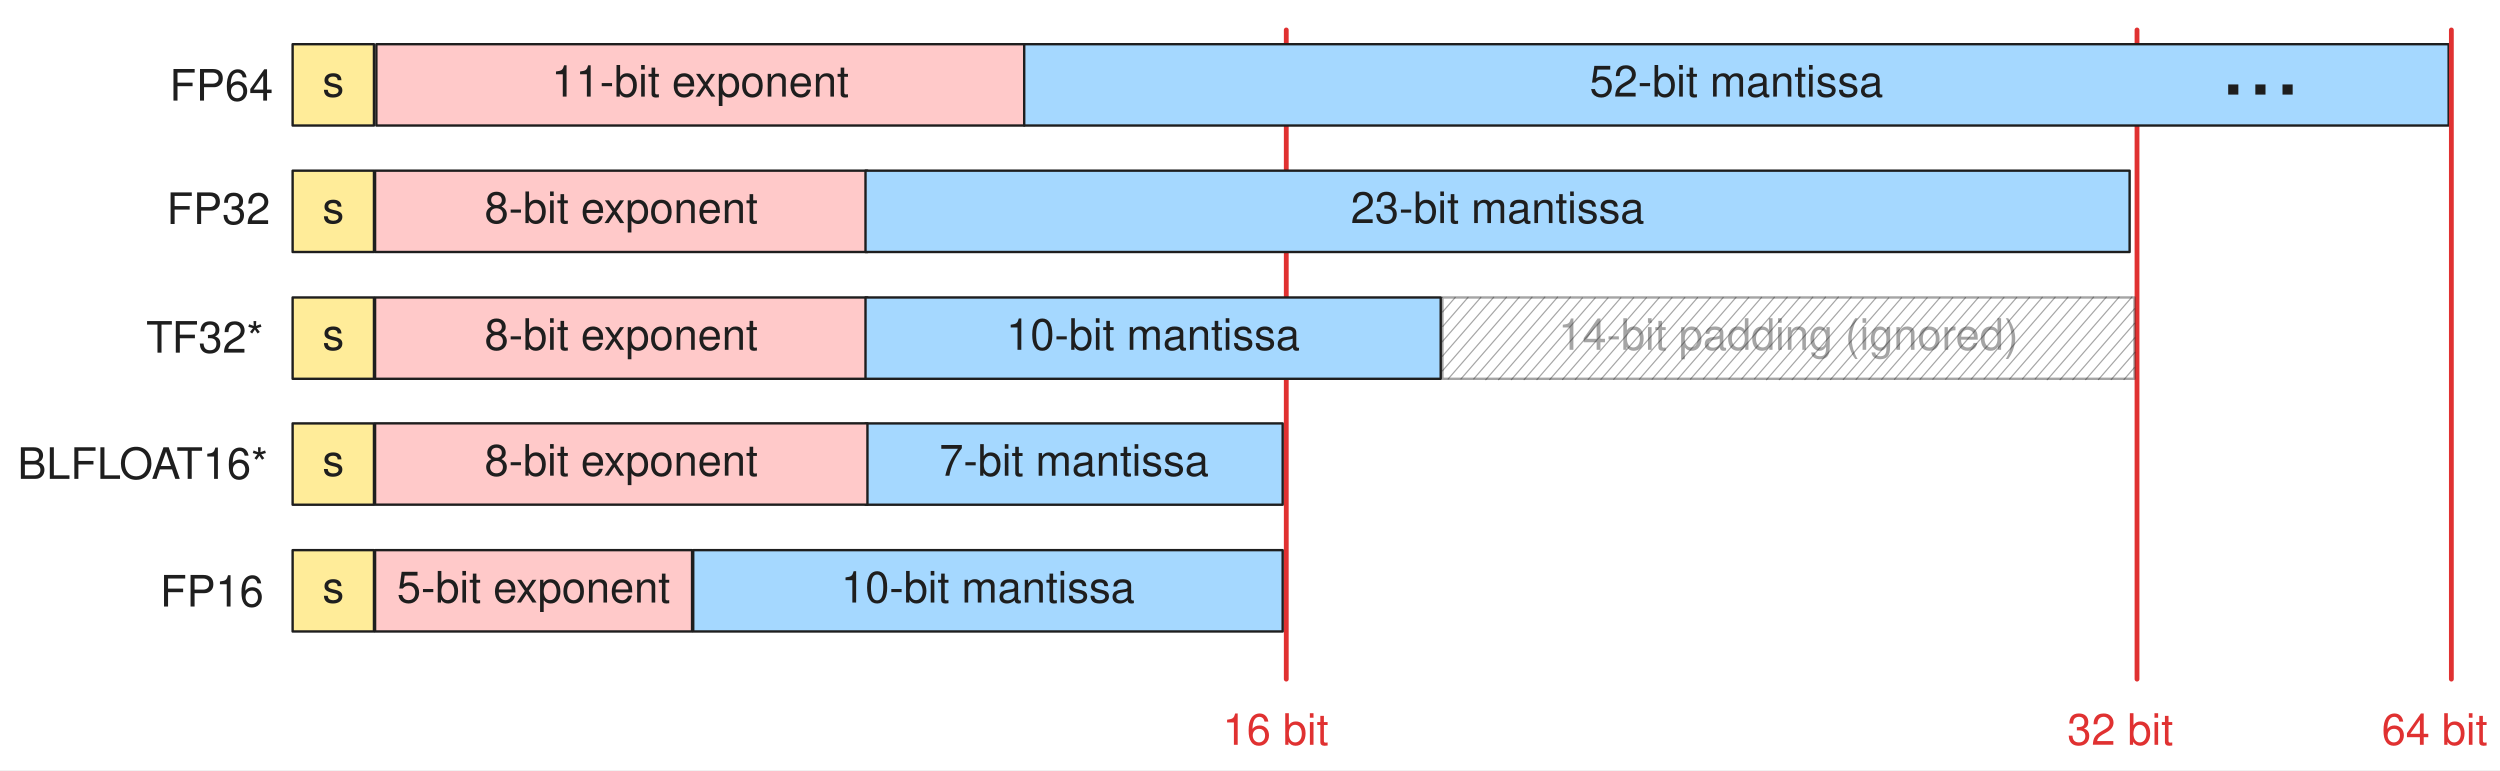
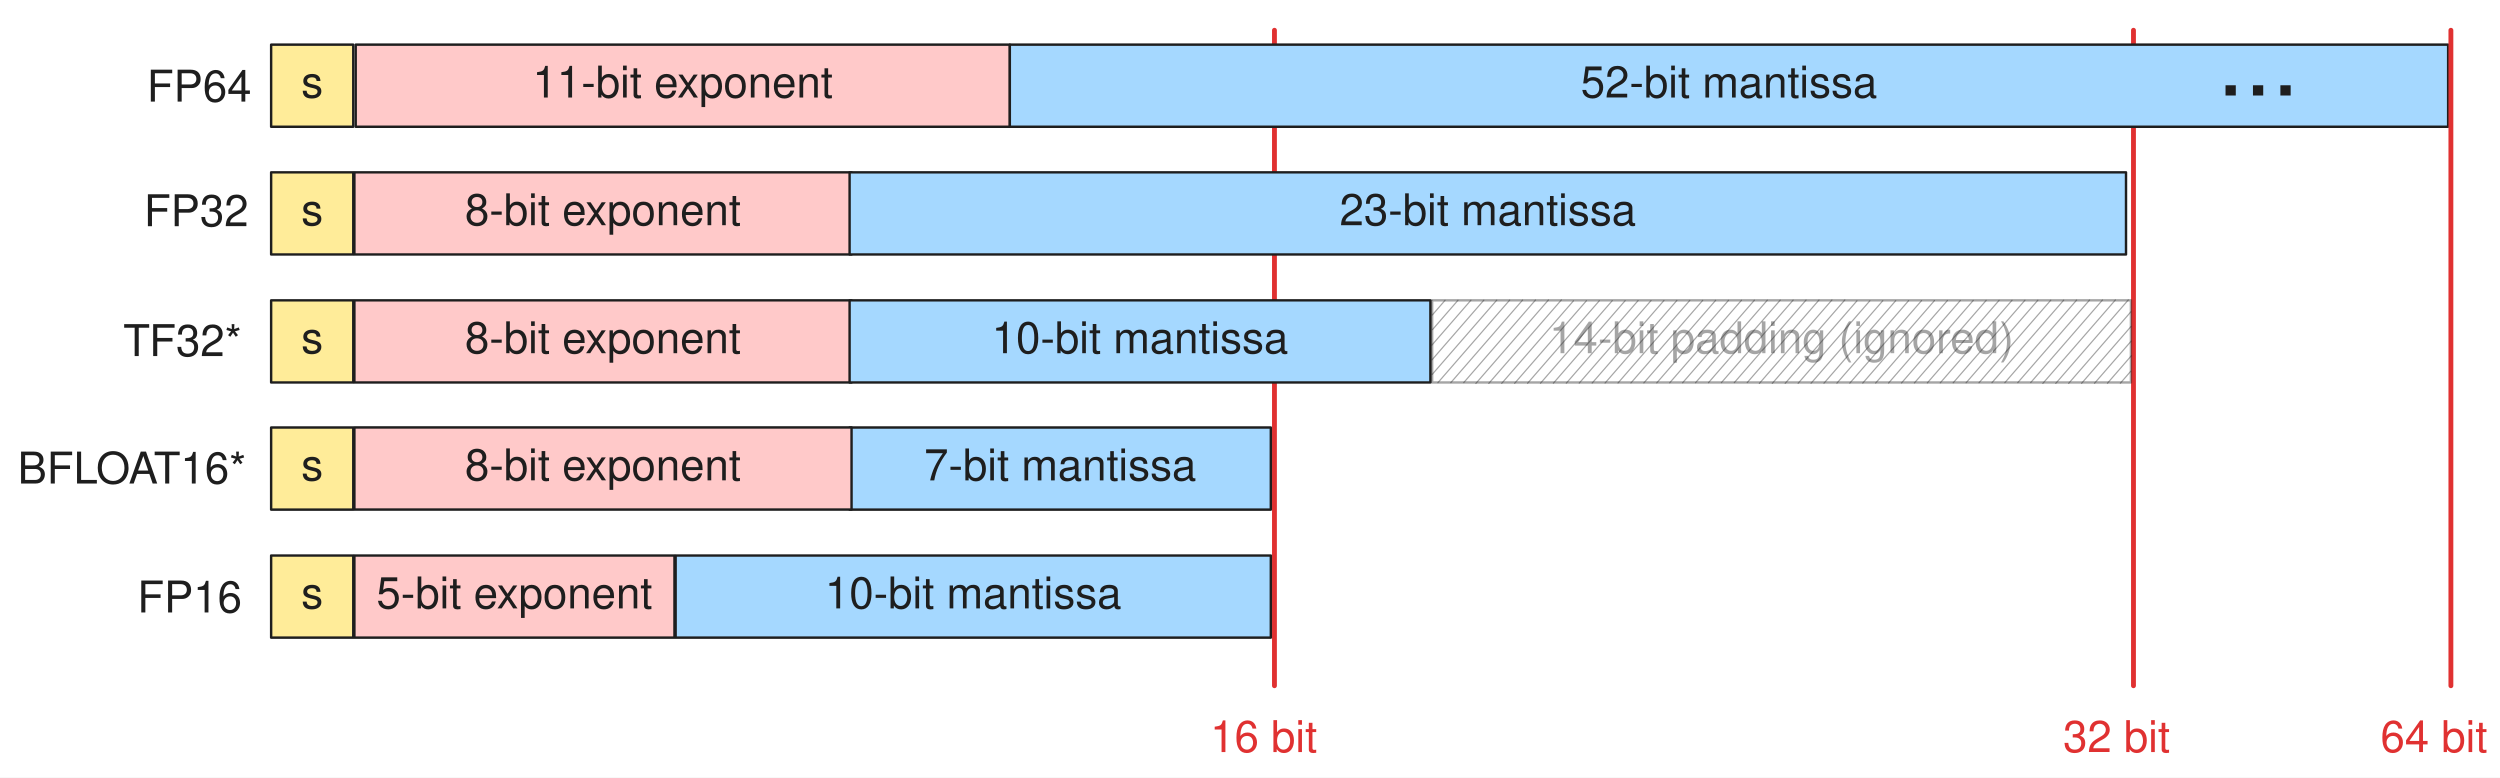
- <svg xmlns="http://www.w3.org/2000/svg" version="1.1" viewBox="0 0 2076.663 639.654" width="2076.663" height="639.654" class="excalidraw-svg">
+ <svg xmlns="http://www.w3.org/2000/svg" version="1.1" viewBox="0 0 2056.642 639.654" width="2056.642" height="639.654" class="excalidraw-svg">
  <defs>
    <style class="style-fonts">
      
    </style>
  </defs>
-   <rect x="0" y="0" width="2076.663" height="639.654" fill="#ffffff" />
+   <rect x="0" y="0" width="2056.642" height="639.654" fill="#ffffff" />
  <g stroke-linecap="round">
-     <g transform="translate(1068.46 564.1279) rotate(0 0 -269.6206)">
+     <g transform="translate(1048.439 564.1279) rotate(0 0 -269.6206)">
      <path d="M0 0 C0 -144.09, 0 -288.17, 0 -539.24 M0 0 C0 -179.25, 0 -358.5, 0 -539.24" stroke="#e03131" stroke-width="4" fill="none" />
    </g>
  </g>
  <mask />
-   <g stroke-linecap="round" transform="translate(243.0703 36.72753) rotate(0 33.77877 33.77877)">
+   <g stroke-linecap="round" transform="translate(223.0488 36.72753) rotate(0 33.77877 33.77877)">
    <path d="M0 0 L67.56 0 L67.56 67.56 L0 67.56" stroke="none" stroke-width="0" fill="#ffec99" />
    <path d="M0 0 C19.96 0, 39.92 0, 67.56 0 M0 0 C21.05 0, 42.09 0, 67.56 0 M67.56 0 C67.56 16.74, 67.56 33.47, 67.56 67.56 M67.56 0 C67.56 16.34, 67.56 32.69, 67.56 67.56 M67.56 67.56 C42.08 67.56, 16.61 67.56, 0 67.56 M67.56 67.56 C41.21 67.56, 14.87 67.56, 0 67.56 M0 67.56 C0 51.91, 0 36.27, 0 0 M0 67.56 C0 47.57, 0 27.57, 0 0" stroke="#1e1e1e" stroke-width="2" fill="none" />
  </g>
-   <g transform="translate(267.8491 49.8063) rotate(0 9 20.7)">
+   <g transform="translate(247.8276 49.8063) rotate(0 9 20.7)">
    <text x="9" y="30.421" font-family="Helvetica, Segoe UI Emoji" font-size="36px" fill="#1e1e1e" text-anchor="middle" style="white-space: pre;" direction="ltr" dominant-baseline="alphabetic">s</text>
  </g>
-   <g transform="translate(1014.319 588.2539) rotate(0 45.33398 20.7)">
+   <g transform="translate(994.2974 588.2539) rotate(0 45.33398 20.7)">
    <text x="45.334" y="30.421" font-family="Helvetica, Segoe UI Emoji" font-size="36px" fill="#e03131" text-anchor="middle" style="white-space: pre;" direction="ltr" dominant-baseline="alphabetic">16 bit</text>
  </g>
  <g stroke-linecap="round">
-     <g transform="translate(1775.142 564.1279) rotate(0 0 -269.6206)">
+     <g transform="translate(1755.12 564.1279) rotate(0 0 -269.6206)">
      <path d="M0 0 C0 -142.12, 0 -284.23, 0 -539.24 M0 0 C0 -135.45, 0 -270.9, 0 -539.24" stroke="#e03131" stroke-width="4" fill="none" />
    </g>
  </g>
  <mask />
-   <g transform="translate(1717.209 588.2539) rotate(0 44.04199 20.7)">
+   <g transform="translate(1697.187 588.2539) rotate(0 44.04199 20.7)">
    <text x="44.042" y="30.421" font-family="Helvetica, Segoe UI Emoji" font-size="36px" fill="#e03131" text-anchor="middle" style="white-space: pre;" direction="ltr" dominant-baseline="alphabetic">32 bit</text>
  </g>
-   <g transform="translate(1843.834 14.04567) rotate(0 33.8191 46.66618)">
+   <g transform="translate(1823.812 14.04567) rotate(0 33.8191 46.66618)">
    <text x="33.819" y="68.581" font-family="Helvetica, Segoe UI Emoji" font-size="81.159px" fill="#1e1e1e" text-anchor="middle" style="white-space: pre;" direction="ltr" dominant-baseline="alphabetic">...</text>
  </g>
-   <g transform="translate(1978.087 588.2539) rotate(0 44.28809 20.7)">
+   <g transform="translate(1958.065 588.2539) rotate(0 44.28809 20.7)">
    <text x="44.288" y="30.421" font-family="Helvetica, Segoe UI Emoji" font-size="36px" fill="#e03131" text-anchor="middle" style="white-space: pre;" direction="ltr" dominant-baseline="alphabetic">64 bit</text>
  </g>
-   <g transform="translate(138.9693 53.15904) rotate(0 43.96289 20.7)">
+   <g transform="translate(118.9478 53.15904) rotate(0 43.96289 20.7)">
    <text x="87.926" y="30.421" font-family="Helvetica, Segoe UI Emoji" font-size="36px" fill="#1e1e1e" text-anchor="end" style="white-space: pre;" direction="ltr" dominant-baseline="alphabetic">FP64</text>
  </g>
-   <g transform="translate(136.8716 155.6576) rotate(0 43.81348 20.7)">
+   <g transform="translate(116.8502 155.6576) rotate(0 43.81348 20.7)">
    <text x="87.627" y="30.421" font-family="Helvetica, Segoe UI Emoji" font-size="36px" fill="#1e1e1e" text-anchor="end" style="white-space: pre;" direction="ltr" dominant-baseline="alphabetic">FP32</text>
  </g>
-   <g transform="translate(120.7948 262.5041) rotate(0 49.0166 20.7)">
+   <g transform="translate(100.7733 262.5041) rotate(0 49.0166 20.7)">
    <text x="98.033" y="30.421" font-family="Helvetica, Segoe UI Emoji" font-size="36px" fill="#1e1e1e" text-anchor="end" style="white-space: pre;" direction="ltr" dominant-baseline="alphabetic">TF32*</text>
  </g>
-   <g transform="translate(10 367.363) rotate(0 106.2686 20.7)">
-     <text x="212.537" y="30.421" font-family="Helvetica, Segoe UI Emoji" font-size="36px" fill="#1e1e1e" text-anchor="end" style="white-space: pre;" direction="ltr" dominant-baseline="alphabetic">BLFLOAT16*</text>
+   <g transform="translate(10 367.363) rotate(0 96.25781 20.7)">
+     <text x="192.516" y="30.421" font-family="Helvetica, Segoe UI Emoji" font-size="36px" fill="#1e1e1e" text-anchor="end" style="white-space: pre;" direction="ltr" dominant-baseline="alphabetic">BFLOAT16*</text>
  </g>
-   <g transform="translate(131.3348 473.4294) rotate(0 43.85742 20.7)">
+   <g transform="translate(111.3133 473.4294) rotate(0 43.85742 20.7)">
    <text x="87.715" y="30.421" font-family="Helvetica, Segoe UI Emoji" font-size="36px" fill="#1e1e1e" text-anchor="end" style="white-space: pre;" direction="ltr" dominant-baseline="alphabetic">FP16</text>
  </g>
-   <g stroke-linecap="round" transform="translate(312.6379 36.72753) rotate(0 269.0634 33.77877)">
+   <g stroke-linecap="round" transform="translate(292.6165 36.72753) rotate(0 269.0634 33.77877)">
    <path d="M0 0 L538.13 0 L538.13 67.56 L0 67.56" stroke="none" stroke-width="0" fill="#ffc9c9" />
    <path d="M0 0 C114.01 0, 228.01 0, 538.13 0 M0 0 C132.15 0, 264.3 0, 538.13 0 M538.13 0 C538.13 20.89, 538.13 41.77, 538.13 67.56 M538.13 0 C538.13 25.86, 538.13 51.72, 538.13 67.56 M538.13 67.56 C356.53 67.56, 174.94 67.56, 0 67.56 M538.13 67.56 C344.42 67.56, 150.72 67.56, 0 67.56 M0 67.56 C0 50.88, 0 34.19, 0 0 M0 67.56 C0 45.2, 0 22.85, 0 0" stroke="#1e1e1e" stroke-width="2" fill="none" />
  </g>
-   <g transform="translate(457.6349 49.8063) rotate(0 124.0664 20.7)">
+   <g transform="translate(437.6134 49.8063) rotate(0 124.0664 20.7)">
    <text x="124.066" y="30.421" font-family="Helvetica, Segoe UI Emoji" font-size="36px" fill="#1e1e1e" text-anchor="middle" style="white-space: pre;" direction="ltr" dominant-baseline="alphabetic">11-bit exponent</text>
  </g>
-   <g stroke-linecap="round" transform="translate(850.7693 36.72753) rotate(0 591.6168 33.77877)">
+   <g stroke-linecap="round" transform="translate(830.7478 36.72753) rotate(0 591.6168 33.77877)">
    <path d="M0 0 L1183.23 0 L1183.23 67.56 L0 67.56" stroke="none" stroke-width="0" fill="#a5d8ff" />
    <path d="M0 0 C427.95 0, 855.9 0, 1183.23 0 M0 0 C387.04 0, 774.07 0, 1183.23 0 M1183.23 0 C1183.23 21.7, 1183.23 43.4, 1183.23 67.56 M1183.23 0 C1183.23 14.77, 1183.23 29.54, 1183.23 67.56 M1183.23 67.56 C773.03 67.56, 362.83 67.56, 0 67.56 M1183.23 67.56 C869.71 67.56, 556.18 67.56, 0 67.56 M0 67.56 C0 44.46, 0 21.37, 0 0 M0 67.56 C0 46.6, 0 25.65, 0 0" stroke="#1e1e1e" stroke-width="2" fill="none" />
  </g>
-   <g transform="translate(1320.139 49.8063) rotate(0 122.2471 20.7)">
+   <g transform="translate(1300.118 49.8063) rotate(0 122.2471 20.7)">
    <text x="122.247" y="30.421" font-family="Helvetica, Segoe UI Emoji" font-size="36px" fill="#1e1e1e" text-anchor="middle" style="white-space: pre;" direction="ltr" dominant-baseline="alphabetic">52-bit mantissa</text>
  </g>
  <g stroke-linecap="round">
-     <g transform="translate(2036.266 564.1279) rotate(0 0 -269.6206)">
+     <g transform="translate(2016.245 564.1279) rotate(0 0 -269.6206)">
      <path d="M0 0 C0 -138.93, 0 -277.85, 0 -539.24 M0 0 C0 -171.63, 0 -343.27, 0 -539.24" stroke="#e03131" stroke-width="4" fill="none" />
    </g>
  </g>
  <mask />
-   <g transform="translate(1843.834 10) rotate(0 33.8191 46.66618)">
+   <g transform="translate(1823.812 10) rotate(0 33.8191 46.66618)">
    <text x="33.819" y="68.581" font-family="Helvetica, Segoe UI Emoji" font-size="81.159px" fill="#1e1e1e" text-anchor="middle" style="white-space: pre;" direction="ltr" dominant-baseline="alphabetic">...</text>
  </g>
-   <g stroke-linecap="round" transform="translate(243.0703 141.7805) rotate(0 33.77877 33.77877)">
+   <g stroke-linecap="round" transform="translate(223.0488 141.7805) rotate(0 33.77877 33.77877)">
    <path d="M0 0 L67.56 0 L67.56 67.56 L0 67.56" stroke="none" stroke-width="0" fill="#ffec99" />
    <path d="M0 0 C26.41 0, 52.82 0, 67.56 0 M0 0 C26.73 0, 53.47 0, 67.56 0 M67.56 0 C67.56 21.26, 67.56 42.53, 67.56 67.56 M67.56 0 C67.56 17.45, 67.56 34.9, 67.56 67.56 M67.56 67.56 C48.61 67.56, 29.65 67.56, 0 67.56 M67.56 67.56 C49.13 67.56, 30.7 67.56, 0 67.56 M0 67.56 C0 50.64, 0 33.73, 0 0 M0 67.56 C0 44.55, 0 21.55, 0 0" stroke="#1e1e1e" stroke-width="2" fill="none" />
  </g>
-   <g transform="translate(267.8491 154.8592) rotate(0 9 20.7)">
+   <g transform="translate(247.8276 154.8592) rotate(0 9 20.7)">
    <text x="9" y="30.421" font-family="Helvetica, Segoe UI Emoji" font-size="36px" fill="#1e1e1e" text-anchor="middle" style="white-space: pre;" direction="ltr" dominant-baseline="alphabetic">s</text>
  </g>
-   <g stroke-linecap="round" transform="translate(311.5668 141.7805) rotate(0 204.4944 33.77877)">
+   <g stroke-linecap="round" transform="translate(291.5453 141.7805) rotate(0 204.4944 33.77877)">
    <path d="M0 0 L408.99 0 L408.99 67.56 L0 67.56" stroke="none" stroke-width="0" fill="#ffc9c9" />
    <path d="M0 0 C84.62 0, 169.25 0, 408.99 0 M0 0 C118.62 0, 237.24 0, 408.99 0 M408.99 0 C408.99 17.22, 408.99 34.44, 408.99 67.56 M408.99 0 C408.99 20.36, 408.99 40.72, 408.99 67.56 M408.99 67.56 C278.5 67.56, 148.01 67.56, 0 67.56 M408.99 67.56 C269.26 67.56, 129.53 67.56, 0 67.56 M0 67.56 C0 53.12, 0 38.69, 0 0 M0 67.56 C0 48.93, 0 30.31, 0 0" stroke="#1e1e1e" stroke-width="2" fill="none" />
  </g>
-   <g transform="translate(401.821 154.8592) rotate(0 114.2402 20.7)">
+   <g transform="translate(381.7995 154.8592) rotate(0 114.2402 20.7)">
    <text x="114.24" y="30.421" font-family="Helvetica, Segoe UI Emoji" font-size="36px" fill="#1e1e1e" text-anchor="middle" style="white-space: pre;" direction="ltr" dominant-baseline="alphabetic">8-bit exponent</text>
  </g>
-   <g stroke-linecap="round" transform="translate(718.941 141.7805) rotate(0 525.03 33.77877)">
+   <g stroke-linecap="round" transform="translate(698.9195 141.7805) rotate(0 525.03 33.77877)">
    <path d="M0 0 L1050.06 0 L1050.06 67.56 L0 67.56" stroke="none" stroke-width="0" fill="#a5d8ff" />
    <path d="M0 0 C353.21 0, 706.41 0, 1050.06 0 M0 0 C357.45 0, 714.9 0, 1050.06 0 M1050.06 0 C1050.06 14.28, 1050.06 28.55, 1050.06 67.56 M1050.06 0 C1050.06 15.56, 1050.06 31.12, 1050.06 67.56 M1050.06 67.56 C804.04 67.56, 558.03 67.56, 0 67.56 M1050.06 67.56 C716.91 67.56, 383.75 67.56, 0 67.56 M0 67.56 C0 49.11, 0 30.66, 0 0 M0 67.56 C0 50.26, 0 32.96, 0 0" stroke="#1e1e1e" stroke-width="2" fill="none" />
  </g>
-   <g transform="translate(1121.742 154.8592) rotate(0 122.2295 20.7)">
+   <g transform="translate(1101.72 154.8592) rotate(0 122.2295 20.7)">
    <text x="122.229" y="30.421" font-family="Helvetica, Segoe UI Emoji" font-size="36px" fill="#1e1e1e" text-anchor="middle" style="white-space: pre;" direction="ltr" dominant-baseline="alphabetic">23-bit mantissa</text>
  </g>
-   <g stroke-linecap="round" transform="translate(243.0703 247.0856) rotate(0 33.77877 33.77877)">
+   <g stroke-linecap="round" transform="translate(223.0488 247.0856) rotate(0 33.77877 33.77877)">
    <path d="M0 0 L67.56 0 L67.56 67.56 L0 67.56" stroke="none" stroke-width="0" fill="#ffec99" />
    <path d="M0 0 C21.26 0, 42.53 0, 67.56 0 M0 0 C17.45 0, 34.9 0, 67.56 0 M67.56 0 C67.56 18.95, 67.56 37.9, 67.56 67.56 M67.56 0 C67.56 18.43, 67.56 36.86, 67.56 67.56 M67.56 67.56 C50.64 67.56, 33.73 67.56, 0 67.56 M67.56 67.56 C44.55 67.56, 21.55 67.56, 0 67.56 M0 67.56 C0 45.9, 0 24.24, 0 0 M0 67.56 C0 45.16, 0 22.75, 0 0" stroke="#1e1e1e" stroke-width="2" fill="none" />
  </g>
-   <g transform="translate(267.8491 260.1644) rotate(0 9 20.7)">
+   <g transform="translate(247.8276 260.1644) rotate(0 9 20.7)">
    <text x="9" y="30.421" font-family="Helvetica, Segoe UI Emoji" font-size="36px" fill="#1e1e1e" text-anchor="middle" style="white-space: pre;" direction="ltr" dominant-baseline="alphabetic">s</text>
  </g>
-   <g stroke-linecap="round" transform="translate(311.5668 247.0856) rotate(0 204.4944 33.77877)">
+   <g stroke-linecap="round" transform="translate(291.5453 247.0856) rotate(0 204.4944 33.77877)">
    <path d="M0 0 L408.99 0 L408.99 67.56 L0 67.56" stroke="none" stroke-width="0" fill="#ffc9c9" />
    <path d="M0 0 C114.74 0, 229.47 0, 408.99 0 M0 0 C161.87 0, 323.74 0, 408.99 0 M408.99 0 C408.99 16.82, 408.99 33.64, 408.99 67.56 M408.99 0 C408.99 20.56, 408.99 41.13, 408.99 67.56 M408.99 67.56 C272.17 67.56, 135.35 67.56, 0 67.56 M408.99 67.56 C312.12 67.56, 215.25 67.56, 0 67.56 M0 67.56 C0 48.25, 0 28.94, 0 0 M0 67.56 C0 45.09, 0 22.61, 0 0" stroke="#1e1e1e" stroke-width="2" fill="none" />
  </g>
-   <g transform="translate(401.821 260.1644) rotate(0 114.2402 20.7)">
+   <g transform="translate(381.7995 260.1644) rotate(0 114.2402 20.7)">
    <text x="114.24" y="30.421" font-family="Helvetica, Segoe UI Emoji" font-size="36px" fill="#1e1e1e" text-anchor="middle" style="white-space: pre;" direction="ltr" dominant-baseline="alphabetic">8-bit exponent</text>
  </g>
-   <g stroke-linecap="round" transform="translate(718.941 247.0856) rotate(0 238.904 33.77877)">
+   <g stroke-linecap="round" transform="translate(698.9195 247.0856) rotate(0 238.904 33.77877)">
    <path d="M0 0 L477.81 0 L477.81 67.56 L0 67.56" stroke="none" stroke-width="0" fill="#a5d8ff" />
    <path d="M0 0 C161.09 0, 322.17 0, 477.81 0 M0 0 C141.22 0, 282.45 0, 477.81 0 M477.81 0 C477.81 16.82, 477.81 33.64, 477.81 67.56 M477.81 0 C477.81 20.68, 477.81 41.37, 477.81 67.56 M477.81 67.56 C311.81 67.56, 145.81 67.56, 0 67.56 M477.81 67.56 C324.09 67.56, 170.37 67.56, 0 67.56 M0 67.56 C0 51.56, 0 35.56, 0 0 M0 67.56 C0 45.52, 0 23.48, 0 0" stroke="#1e1e1e" stroke-width="2" fill="none" />
  </g>
-   <g transform="translate(834.4554 260.1644) rotate(0 123.3896 20.7)">
+   <g transform="translate(814.4339 260.1644) rotate(0 123.3896 20.7)">
    <text x="123.39" y="30.421" font-family="Helvetica, Segoe UI Emoji" font-size="36px" fill="#1e1e1e" text-anchor="middle" style="white-space: pre;" direction="ltr" dominant-baseline="alphabetic">10-bit mantissa</text>
  </g>
-   <g stroke-linecap="round" transform="translate(243.0703 351.6933) rotate(0 33.77877 33.77877)">
+   <g stroke-linecap="round" transform="translate(223.0488 351.6933) rotate(0 33.77877 33.77877)">
    <path d="M0 0 L67.56 0 L67.56 67.56 L0 67.56" stroke="none" stroke-width="0" fill="#ffec99" />
    <path d="M0 0 C13.7 0, 27.4 0, 67.56 0 M0 0 C17.53 0, 35.06 0, 67.56 0 M67.56 0 C67.56 23.61, 67.56 47.22, 67.56 67.56 M67.56 0 C67.56 14.15, 67.56 28.3, 67.56 67.56 M67.56 67.56 C43.19 67.56, 18.83 67.56, 0 67.56 M67.56 67.56 C47.85 67.56, 28.13 67.56, 0 67.56 M0 67.56 C0 43.73, 0 19.9, 0 0 M0 67.56 C0 51.08, 0 34.61, 0 0" stroke="#1e1e1e" stroke-width="2" fill="none" />
  </g>
-   <g transform="translate(267.8491 364.772) rotate(0 9 20.7)">
+   <g transform="translate(247.8276 364.772) rotate(0 9 20.7)">
    <text x="9" y="30.421" font-family="Helvetica, Segoe UI Emoji" font-size="36px" fill="#1e1e1e" text-anchor="middle" style="white-space: pre;" direction="ltr" dominant-baseline="alphabetic">s</text>
  </g>
-   <g stroke-linecap="round" transform="translate(718.941 351.6933) rotate(0 173.2637 33.77877)">
+   <g stroke-linecap="round" transform="translate(698.9195 351.6933) rotate(0 173.2637 33.77877)">
    <path d="M0 0 L346.53 0 L346.53 67.56 L0 67.56" stroke="none" stroke-width="0" fill="#a5d8ff" />
    <path d="M0 0 C81.17 0, 162.34 0, 346.53 0 M0 0 C127.22 0, 254.44 0, 346.53 0 M346.53 0 C346.53 26.96, 346.53 53.92, 346.53 67.56 M346.53 0 C346.53 13.7, 346.53 27.4, 346.53 67.56 M346.53 67.56 C216.45 67.56, 86.37 67.56, 0 67.56 M346.53 67.56 C225.43 67.56, 104.33 67.56, 0 67.56 M0 67.56 C0 40.82, 0 14.09, 0 0 M0 67.56 C0 52.77, 0 37.99, 0 0" stroke="#1e1e1e" stroke-width="2" fill="none" />
  </g>
-   <g transform="translate(779.8893 364.772) rotate(0 112.3154 20.7)">
+   <g transform="translate(759.8679 364.772) rotate(0 112.3154 20.7)">
    <text x="112.315" y="30.421" font-family="Helvetica, Segoe UI Emoji" font-size="36px" fill="#1e1e1e" text-anchor="middle" style="white-space: pre;" direction="ltr" dominant-baseline="alphabetic">7-bit mantissa</text>
  </g>
-   <g stroke-linecap="round" transform="translate(243.0703 456.9984) rotate(0 33.77877 33.77877)">
+   <g stroke-linecap="round" transform="translate(223.0488 456.9984) rotate(0 33.77877 33.77877)">
    <path d="M0 0 L67.56 0 L67.56 67.56 L0 67.56" stroke="none" stroke-width="0" fill="#ffec99" />
-     <path d="M0 0 C25.66 0, 51.32 0, 67.56 0 M0 0 C15.44 0, 30.88 0, 67.56 0 M67.56 0 C67.56 26.88, 67.56 53.76, 67.56 67.56 M67.56 0 C67.56 23.72, 67.56 47.44, 67.56 67.56 M67.56 67.56 C46.44 67.56, 25.32 67.56, 0 67.56 M67.56 67.56 C53.49 67.56, 39.41 67.56, 0 67.56 M0 67.56 C0 52.58, 0 37.59, 0 0 M0 67.56 C0 50.25, 0 32.95, 0 0" stroke="#1e1e1e" stroke-width="2" fill="none" />
+     <path d="M0 0 C16.44 0, 32.89 0, 67.56 0 M0 0 C25.26 0, 50.52 0, 67.56 0 M67.56 0 C67.56 22.61, 67.56 45.23, 67.56 67.56 M67.56 0 C67.56 18.91, 67.56 37.82, 67.56 67.56 M67.56 67.56 C52.38 67.56, 37.19 67.56, 0 67.56 M67.56 67.56 C53.53 67.56, 39.51 67.56, 0 67.56 M0 67.56 C0 48.56, 0 29.57, 0 0 M0 67.56 C0 49.24, 0 30.92, 0 0" stroke="#1e1e1e" stroke-width="2" fill="none" />
  </g>
-   <g transform="translate(267.8491 470.0772) rotate(0 9 20.7)">
+   <g transform="translate(247.8276 470.0772) rotate(0 9 20.7)">
    <text x="9" y="30.421" font-family="Helvetica, Segoe UI Emoji" font-size="36px" fill="#1e1e1e" text-anchor="middle" style="white-space: pre;" direction="ltr" dominant-baseline="alphabetic">s</text>
  </g>
-   <g stroke-linecap="round" transform="translate(311.5668 456.9984) rotate(0 131.656 33.77877)">
+   <g stroke-linecap="round" transform="translate(291.5453 456.9984) rotate(0 131.656 33.77877)">
    <path d="M0 0 L263.31 0 L263.31 67.56 L0 67.56" stroke="none" stroke-width="0" fill="#ffc9c9" />
    <path d="M0 0 C61.52 0, 123.05 0, 263.31 0 M0 0 C65.36 0, 130.73 0, 263.31 0 M263.31 0 C263.31 22.38, 263.31 44.76, 263.31 67.56 M263.31 0 C263.31 19.49, 263.31 38.98, 263.31 67.56 M263.31 67.56 C158.68 67.56, 54.05 67.56, 0 67.56 M263.31 67.56 C197.55 67.56, 131.78 67.56, 0 67.56 M0 67.56 C0 41.76, 0 15.95, 0 0 M0 67.56 C0 47.41, 0 27.25, 0 0" stroke="#1e1e1e" stroke-width="2" fill="none" />
  </g>
-   <g transform="translate(328.9826 470.0772) rotate(0 114.2402 20.7)">
+   <g transform="translate(308.9611 470.0772) rotate(0 114.2402 20.7)">
    <text x="114.24" y="30.421" font-family="Helvetica, Segoe UI Emoji" font-size="36px" fill="#1e1e1e" text-anchor="middle" style="white-space: pre;" direction="ltr" dominant-baseline="alphabetic">5-bit exponent</text>
  </g>
-   <g stroke-linecap="round" transform="translate(575.8363 456.9984) rotate(0 244.8162 33.77877)">
+   <g stroke-linecap="round" transform="translate(555.8148 456.9984) rotate(0 244.8162 33.77877)">
    <path d="M0 0 L489.63 0 L489.63 67.56 L0 67.56" stroke="none" stroke-width="0" fill="#a5d8ff" />
    <path d="M0 0 C124.15 0, 248.3 0, 489.63 0 M0 0 C165.24 0, 330.48 0, 489.63 0 M489.63 0 C489.63 17.81, 489.63 35.62, 489.63 67.56 M489.63 0 C489.63 17.57, 489.63 35.15, 489.63 67.56 M489.63 67.56 C357.92 67.56, 226.21 67.56, 0 67.56 M489.63 67.56 C317.44 67.56, 145.24 67.56, 0 67.56 M0 67.56 C0 42.81, 0 18.07, 0 0 M0 67.56 C0 52.09, 0 36.62, 0 0" stroke="#1e1e1e" stroke-width="2" fill="none" />
  </g>
-   <g transform="translate(697.2629 470.0772) rotate(0 123.3896 20.7)">
+   <g transform="translate(677.2414 470.0772) rotate(0 123.3896 20.7)">
    <text x="123.39" y="30.421" font-family="Helvetica, Segoe UI Emoji" font-size="36px" fill="#1e1e1e" text-anchor="middle" style="white-space: pre;" direction="ltr" dominant-baseline="alphabetic">10-bit mantissa</text>
  </g>
-   <g stroke-linecap="round" transform="translate(311.5668 351.6424) rotate(0 204.4944 33.77877)">
+   <g stroke-linecap="round" transform="translate(291.5453 351.6424) rotate(0 204.4944 33.77877)">
    <path d="M0 0 L408.99 0 L408.99 67.56 L0 67.56" stroke="none" stroke-width="0" fill="#ffc9c9" />
    <path d="M0 0 C104.25 0, 208.51 0, 408.99 0 M0 0 C123.24 0, 246.49 0, 408.99 0 M408.99 0 C408.99 21.55, 408.99 43.11, 408.99 67.56 M408.99 0 C408.99 23.08, 408.99 46.16, 408.99 67.56 M408.99 67.56 C321.6 67.56, 234.21 67.56, 0 67.56 M408.99 67.56 C296.24 67.56, 183.5 67.56, 0 67.56 M0 67.56 C0 53.64, 0 39.73, 0 0 M0 67.56 C0 46.05, 0 24.55, 0 0" stroke="#1e1e1e" stroke-width="2" fill="none" />
  </g>
-   <g transform="translate(401.821 364.7212) rotate(0 114.2402 20.7)">
+   <g transform="translate(381.7995 364.7212) rotate(0 114.2402 20.7)">
    <text x="114.24" y="30.421" font-family="Helvetica, Segoe UI Emoji" font-size="36px" fill="#1e1e1e" text-anchor="middle" style="white-space: pre;" direction="ltr" dominant-baseline="alphabetic">8-bit exponent</text>
  </g>
-   <g stroke-opacity="0.4" fill-opacity="0.4" stroke-linecap="round" transform="translate(1198.182 247.0856) rotate(0 287.4366 33.77877)">
+   <g stroke-opacity="0.4" fill-opacity="0.4" stroke-linecap="round" transform="translate(1178.16 247.0856) rotate(0 287.4366 33.77877)">
    <path d="M0 0 C0 0, 0 0, 0 0 M0 0 C0 0, 0 0, 0 0 M0.13 12.04 C2.3 9.55, 4.47 7.05, 10.63 -0.03 M0.13 12.04 C3.66 7.98, 7.19 3.92, 10.63 -0.03 M0.27 24.08 C5.55 18, 10.83 11.93, 21.26 -0.07 M0.27 24.08 C7.19 16.12, 14.11 8.16, 21.26 -0.07 M-0.26 36.88 C9.65 25.48, 19.55 14.09, 31.89 -0.1 M-0.26 36.88 C7.46 28, 15.18 19.11, 31.89 -0.1 M-0.12 48.92 C16.62 29.66, 33.35 10.41, 42.52 -0.14 M-0.12 48.92 C12.35 34.57, 24.82 20.22, 42.52 -0.14 M0.01 60.96 C13.27 45.7, 26.53 30.45, 53.15 -0.17 M0.01 60.96 C20.56 37.31, 41.12 13.67, 53.15 -0.17 M4.74 67.72 C22.18 47.65, 39.62 27.59, 63.78 -0.21 M4.74 67.72 C19.76 50.43, 34.79 33.14, 63.78 -0.21 M15.37 67.68 C36.72 43.11, 58.08 18.54, 74.41 -0.24 M15.37 67.68 C28.05 53.09, 40.74 38.49, 74.41 -0.24 M26 67.65 C40.14 51.38, 54.27 35.12, 85.04 -0.28 M26 67.65 C45.54 45.16, 65.08 22.68, 85.04 -0.28 M35.97 68.37 C49.24 53.1, 62.52 37.83, 95.67 -0.31 M35.97 68.37 C57.83 43.22, 79.7 18.06, 95.67 -0.31 M46.6 68.33 C61.58 51.1, 76.56 33.87, 106.3 -0.34 M46.6 68.33 C66.92 44.96, 87.24 21.58, 106.3 -0.34 M57.23 68.3 C72.34 50.91, 87.45 33.53, 116.27 0.38 M57.23 68.3 C74.11 48.88, 90.98 29.47, 116.27 0.38 M67.86 68.26 C85.73 47.71, 103.6 27.15, 126.91 0.34 M67.86 68.26 C79.91 54.4, 91.96 40.54, 126.91 0.34 M78.49 68.23 C98.21 45.55, 117.92 22.87, 137.54 0.31 M78.49 68.23 C91.59 53.17, 104.68 38.1, 137.54 0.31 M89.12 68.2 C107.69 46.83, 126.27 25.46, 148.17 0.27 M89.12 68.2 C109.6 44.63, 130.09 21.07, 148.17 0.27 M99.75 68.16 C121.87 42.71, 143.99 17.27, 158.8 0.24 M99.75 68.16 C113.05 52.86, 126.36 37.55, 158.8 0.24 M110.38 68.13 C131.25 44.12, 152.12 20.11, 169.43 0.2 M110.38 68.13 C127.89 47.98, 145.41 27.83, 169.43 0.2 M121.01 68.09 C141.28 44.78, 161.55 21.46, 180.06 0.17 M121.01 68.09 C141.72 44.27, 162.43 20.45, 180.06 0.17 M131.64 68.06 C145.39 52.24, 159.15 36.41, 190.69 0.13 M131.64 68.06 C148.41 48.77, 165.18 29.47, 190.69 0.13 M142.27 68.02 C157.14 50.92, 172.01 33.81, 201.32 0.1 M142.27 68.02 C157.36 50.67, 172.45 33.31, 201.32 0.1 M152.9 67.99 C171.41 46.69, 189.92 25.4, 211.95 0.06 M152.9 67.99 C167.26 51.47, 181.63 34.94, 211.95 0.06 M163.53 67.95 C184.75 43.55, 205.96 19.14, 222.58 0.03 M163.53 67.95 C175.36 54.35, 187.19 40.74, 222.58 0.03 M174.16 67.92 C192.02 47.37, 209.88 26.83, 233.21 0 M174.16 67.92 C186.64 53.56, 199.13 39.2, 233.21 0 M184.79 67.89 C206.73 42.65, 228.66 17.41, 243.84 -0.04 M184.79 67.89 C199.48 50.98, 214.17 34.08, 243.84 -0.04 M195.42 67.85 C210.43 50.59, 225.44 33.32, 254.47 -0.07 M195.42 67.85 C214.84 45.52, 234.25 23.18, 254.47 -0.07 M206.05 67.82 C220.29 51.44, 234.52 35.06, 265.1 -0.11 M206.05 67.82 C221.87 49.62, 237.68 31.43, 265.1 -0.11 M216.68 67.78 C238.51 42.67, 260.34 17.56, 275.73 -0.14 M216.68 67.78 C230.78 51.56, 244.89 35.33, 275.73 -0.14 M227.31 67.75 C249.02 42.77, 270.73 17.8, 286.36 -0.18 M227.31 67.75 C246.64 45.51, 265.97 23.27, 286.36 -0.18 M237.94 67.71 C261.38 40.75, 284.82 13.78, 296.99 -0.21 M237.94 67.71 C254.95 48.15, 271.96 28.58, 296.99 -0.21 M248.57 67.68 C272.05 40.67, 295.52 13.66, 307.62 -0.25 M248.57 67.68 C266.32 47.26, 284.07 26.85, 307.62 -0.25 M259.2 67.64 C272.84 51.95, 286.48 36.26, 318.25 -0.28 M259.2 67.64 C278.46 45.49, 297.71 23.34, 318.25 -0.28 M269.18 68.36 C282.56 52.96, 295.95 37.56, 328.88 -0.31 M269.18 68.36 C284.91 50.26, 300.65 32.16, 328.88 -0.31 M279.81 68.33 C298.52 46.8, 317.23 25.27, 339.51 -0.35 M279.81 68.33 C298.06 47.33, 316.31 26.33, 339.51 -0.35 M290.44 68.29 C313.33 41.96, 336.23 15.62, 349.48 0.37 M290.44 68.29 C307.9 48.21, 325.36 28.12, 349.48 0.37 M301.07 68.26 C314.82 52.44, 328.58 36.61, 360.11 0.34 M301.07 68.26 C317.77 49.04, 334.48 29.82, 360.11 0.34 M311.7 68.23 C327.95 49.53, 344.2 30.83, 370.74 0.3 M311.7 68.23 C328.2 49.24, 344.71 30.25, 370.74 0.3 M322.33 68.19 C341.52 46.11, 360.71 24.04, 381.37 0.27 M322.33 68.19 C335.12 53.47, 347.91 38.76, 381.37 0.27 M332.96 68.16 C351.89 46.38, 370.82 24.6, 392 0.23 M332.96 68.16 C350.71 47.74, 368.46 27.32, 392 0.23 M343.59 68.12 C359.65 49.65, 375.71 31.17, 402.63 0.2 M343.59 68.12 C365.38 43.05, 387.18 17.98, 402.63 0.2 M354.22 68.09 C366.3 54.18, 378.39 40.28, 413.26 0.16 M354.22 68.09 C368.84 51.27, 383.46 34.45, 413.26 0.16 M364.85 68.05 C382.75 47.46, 400.65 26.86, 423.89 0.13 M364.85 68.05 C382.89 47.3, 400.93 26.54, 423.89 0.13 M375.48 68.02 C390.54 50.69, 405.6 33.36, 434.52 0.1 M375.48 68.02 C388.02 53.59, 400.57 39.15, 434.52 0.1 M386.11 67.98 C409.41 41.18, 432.71 14.37, 445.15 0.06 M386.11 67.98 C403.49 47.99, 420.88 27.99, 445.15 0.06 M396.74 67.95 C411.29 51.21, 425.85 34.46, 455.78 0.03 M396.74 67.95 C413.87 48.24, 431 28.54, 455.78 0.03 M407.37 67.92 C423.28 49.61, 439.19 31.31, 466.41 -0.01 M407.37 67.92 C425.51 47.05, 443.65 26.18, 466.41 -0.01 M418 67.88 C429.82 54.28, 441.65 40.67, 477.04 -0.04 M418 67.88 C440.35 42.16, 462.71 16.45, 477.04 -0.04 M428.63 67.85 C452.09 40.85, 475.56 13.86, 487.67 -0.08 M428.63 67.85 C441.53 53, 454.44 38.15, 487.67 -0.08 M439.26 67.81 C461.97 41.68, 484.69 15.55, 498.3 -0.11 M439.26 67.81 C461.65 42.05, 484.04 16.3, 498.3 -0.11 M449.89 67.78 C473.23 40.93, 496.57 14.08, 508.93 -0.15 M449.89 67.78 C462.07 53.76, 474.26 39.74, 508.93 -0.15 M460.52 67.74 C479.12 46.34, 497.72 24.94, 519.56 -0.18 M460.52 67.74 C483.91 40.83, 507.31 13.91, 519.56 -0.18 M471.15 67.71 C484.53 52.31, 497.92 36.91, 530.19 -0.22 M471.15 67.71 C491.9 43.84, 512.65 19.97, 530.19 -0.22 M481.78 67.67 C502.64 43.68, 523.5 19.68, 540.82 -0.25 M481.78 67.67 C501.69 44.77, 521.6 21.86, 540.82 -0.25 M492.41 67.64 C504.34 53.91, 516.28 40.18, 551.45 -0.28 M492.41 67.64 C506.45 51.49, 520.49 35.33, 551.45 -0.28 M502.38 68.36 C520.8 47.18, 539.21 25.99, 562.08 -0.32 M502.38 68.36 C521.05 46.89, 539.72 25.41, 562.08 -0.32 M513.01 68.33 C535.64 42.29, 558.27 16.26, 572.71 -0.35 M513.01 68.33 C534.07 44.1, 555.12 19.88, 572.71 -0.35 M523.64 68.29 C535.73 54.38, 547.82 40.48, 574.81 9.42 M523.64 68.29 C535.74 54.38, 547.83 40.46, 574.81 9.42 M534.27 68.26 C548.98 51.34, 563.69 34.42, 574.95 21.46 M534.27 68.26 C545.92 54.86, 557.56 41.46, 574.95 21.46 M544.9 68.22 C552.13 59.91, 559.35 51.6, 575.08 33.51 M544.9 68.22 C551.7 60.41, 558.49 52.59, 575.08 33.51 M555.53 68.19 C561.45 61.37, 567.38 54.56, 575.21 45.55 M555.53 68.19 C562.07 60.67, 568.6 53.15, 575.21 45.55 M566.16 68.15 C568.44 65.53, 570.72 62.9, 574.69 58.34 M566.16 68.15 C569.56 64.24, 572.97 60.32, 574.69 58.34" stroke="#1e1e1e" stroke-width="1" fill="none" />
    <path d="M0 0 C121.48 0, 242.97 0, 574.87 0 M0 0 C132.43 0, 264.85 0, 574.87 0 M574.87 0 C574.87 15.83, 574.87 31.66, 574.87 67.56 M574.87 0 C574.87 21.43, 574.87 42.87, 574.87 67.56 M574.87 67.56 C417.89 67.56, 260.9 67.56, 0 67.56 M574.87 67.56 C427.66 67.56, 280.44 67.56, 0 67.56 M0 67.56 C0 49.93, 0 32.3, 0 0 M0 67.56 C0 51.38, 0 35.21, 0 0" stroke="#1e1e1e" stroke-width="2" fill="none" />
  </g>
-   <g stroke-opacity="0.4" fill-opacity="0.4" transform="translate(1294.061 260.1644) rotate(0 191.5576 20.7)">
+   <g stroke-opacity="0.4" fill-opacity="0.4" transform="translate(1274.039 260.1644) rotate(0 191.5576 20.7)">
    <text x="191.558" y="30.421" font-family="Helvetica, Segoe UI Emoji" font-size="36px" fill="#1e1e1e" text-anchor="middle" style="white-space: pre;" direction="ltr" dominant-baseline="alphabetic">14-bit padding (ignored)</text>
  </g>
</svg>
